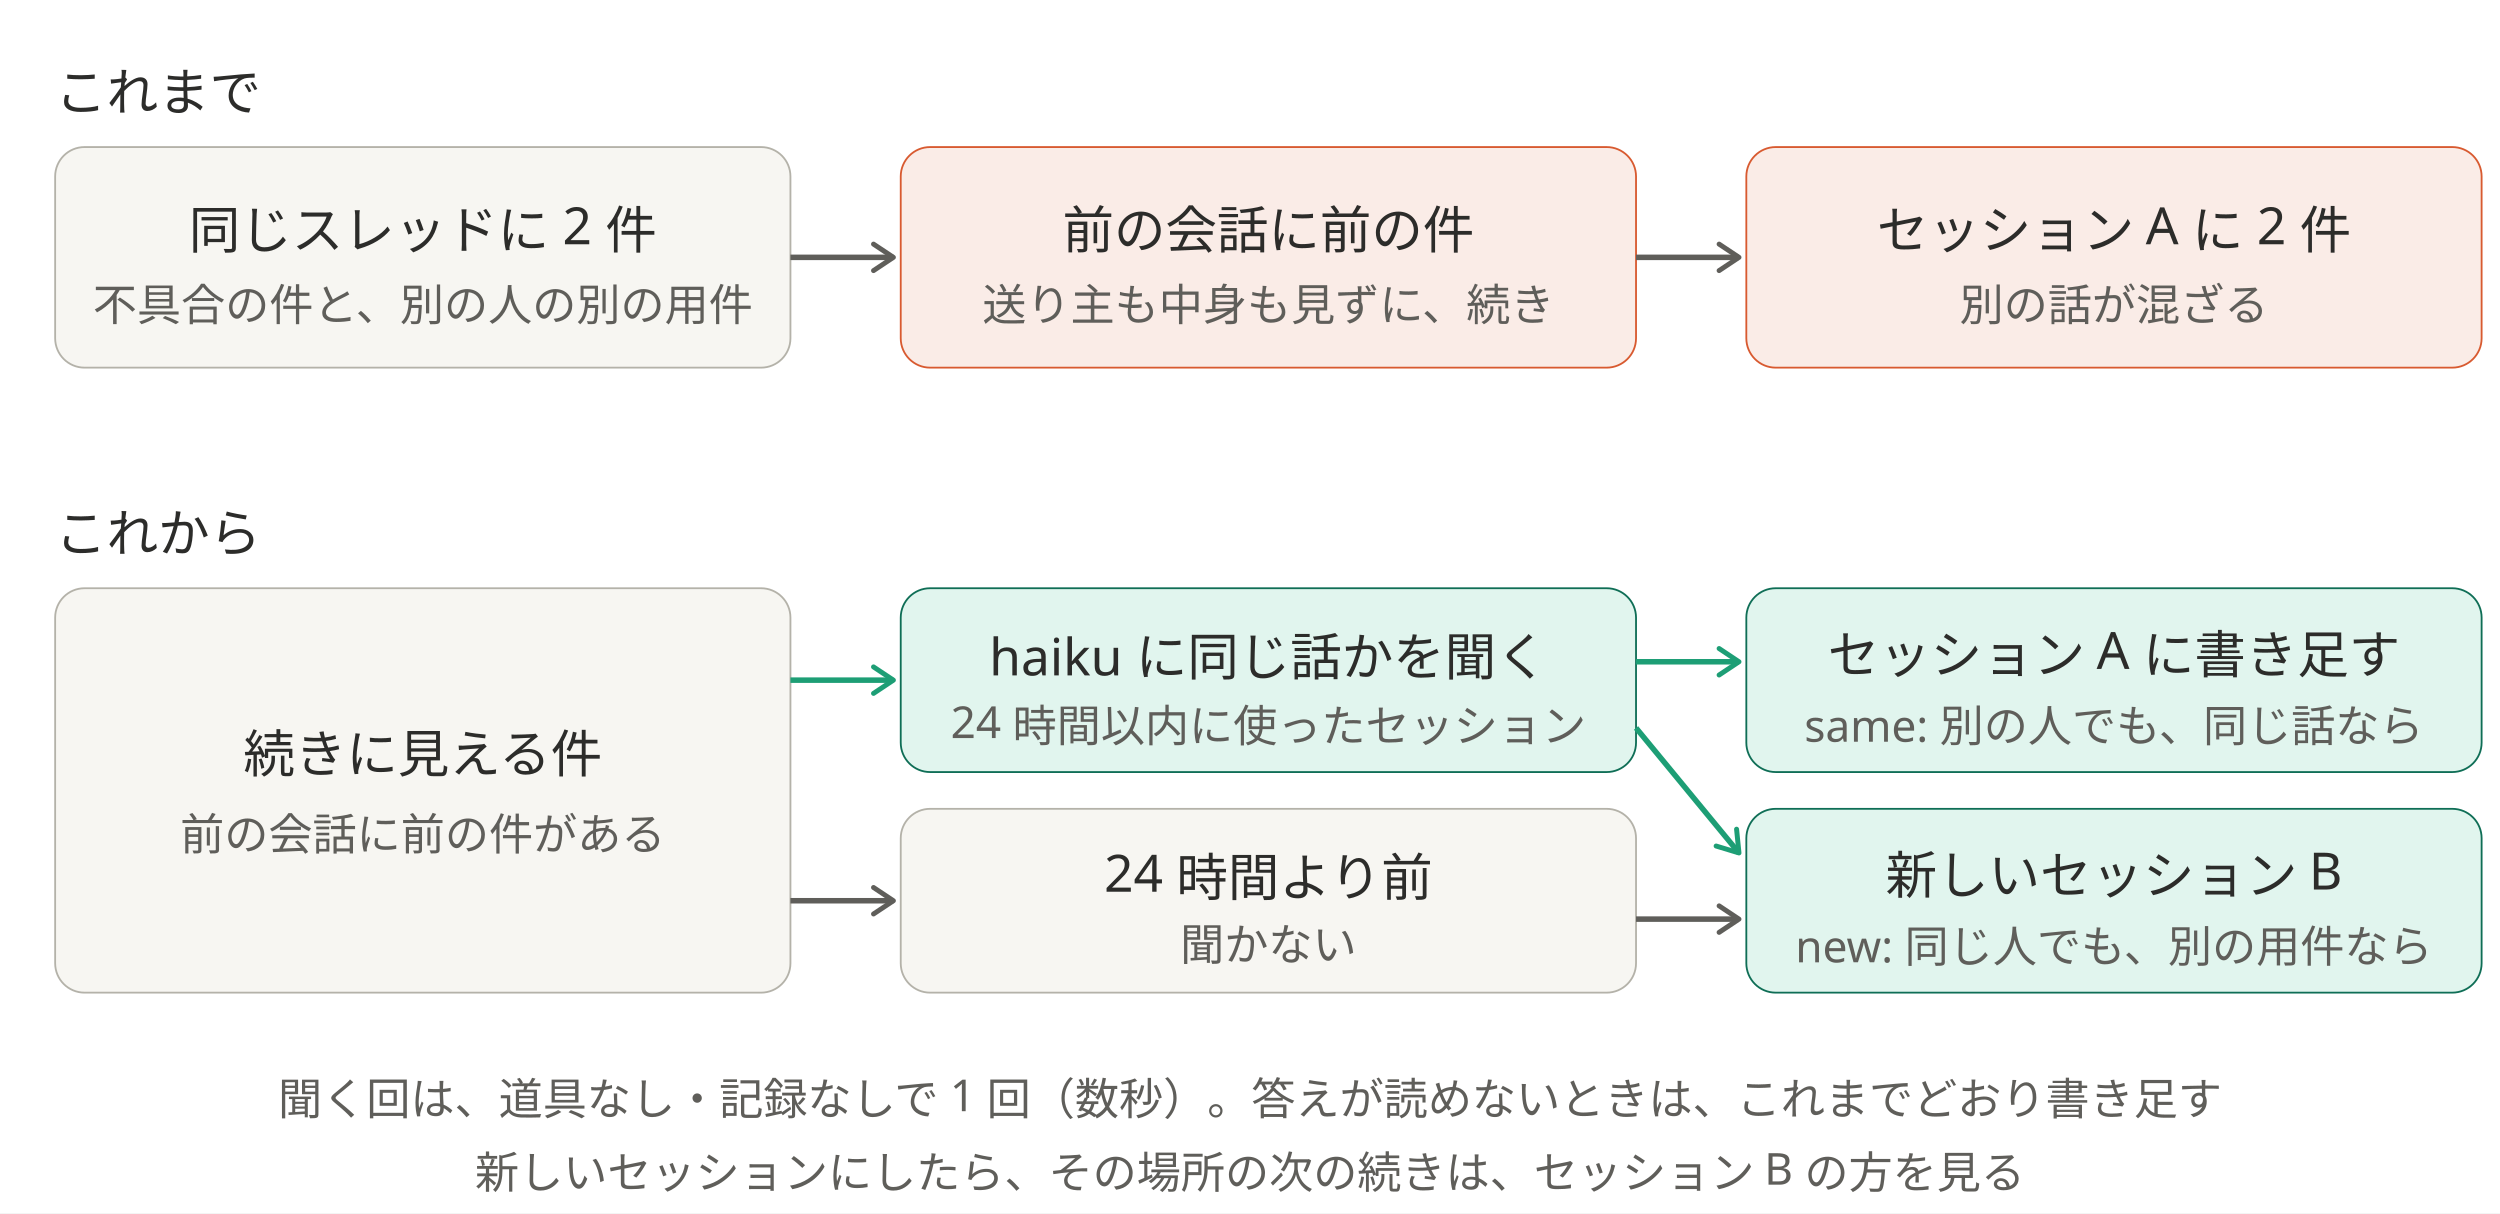
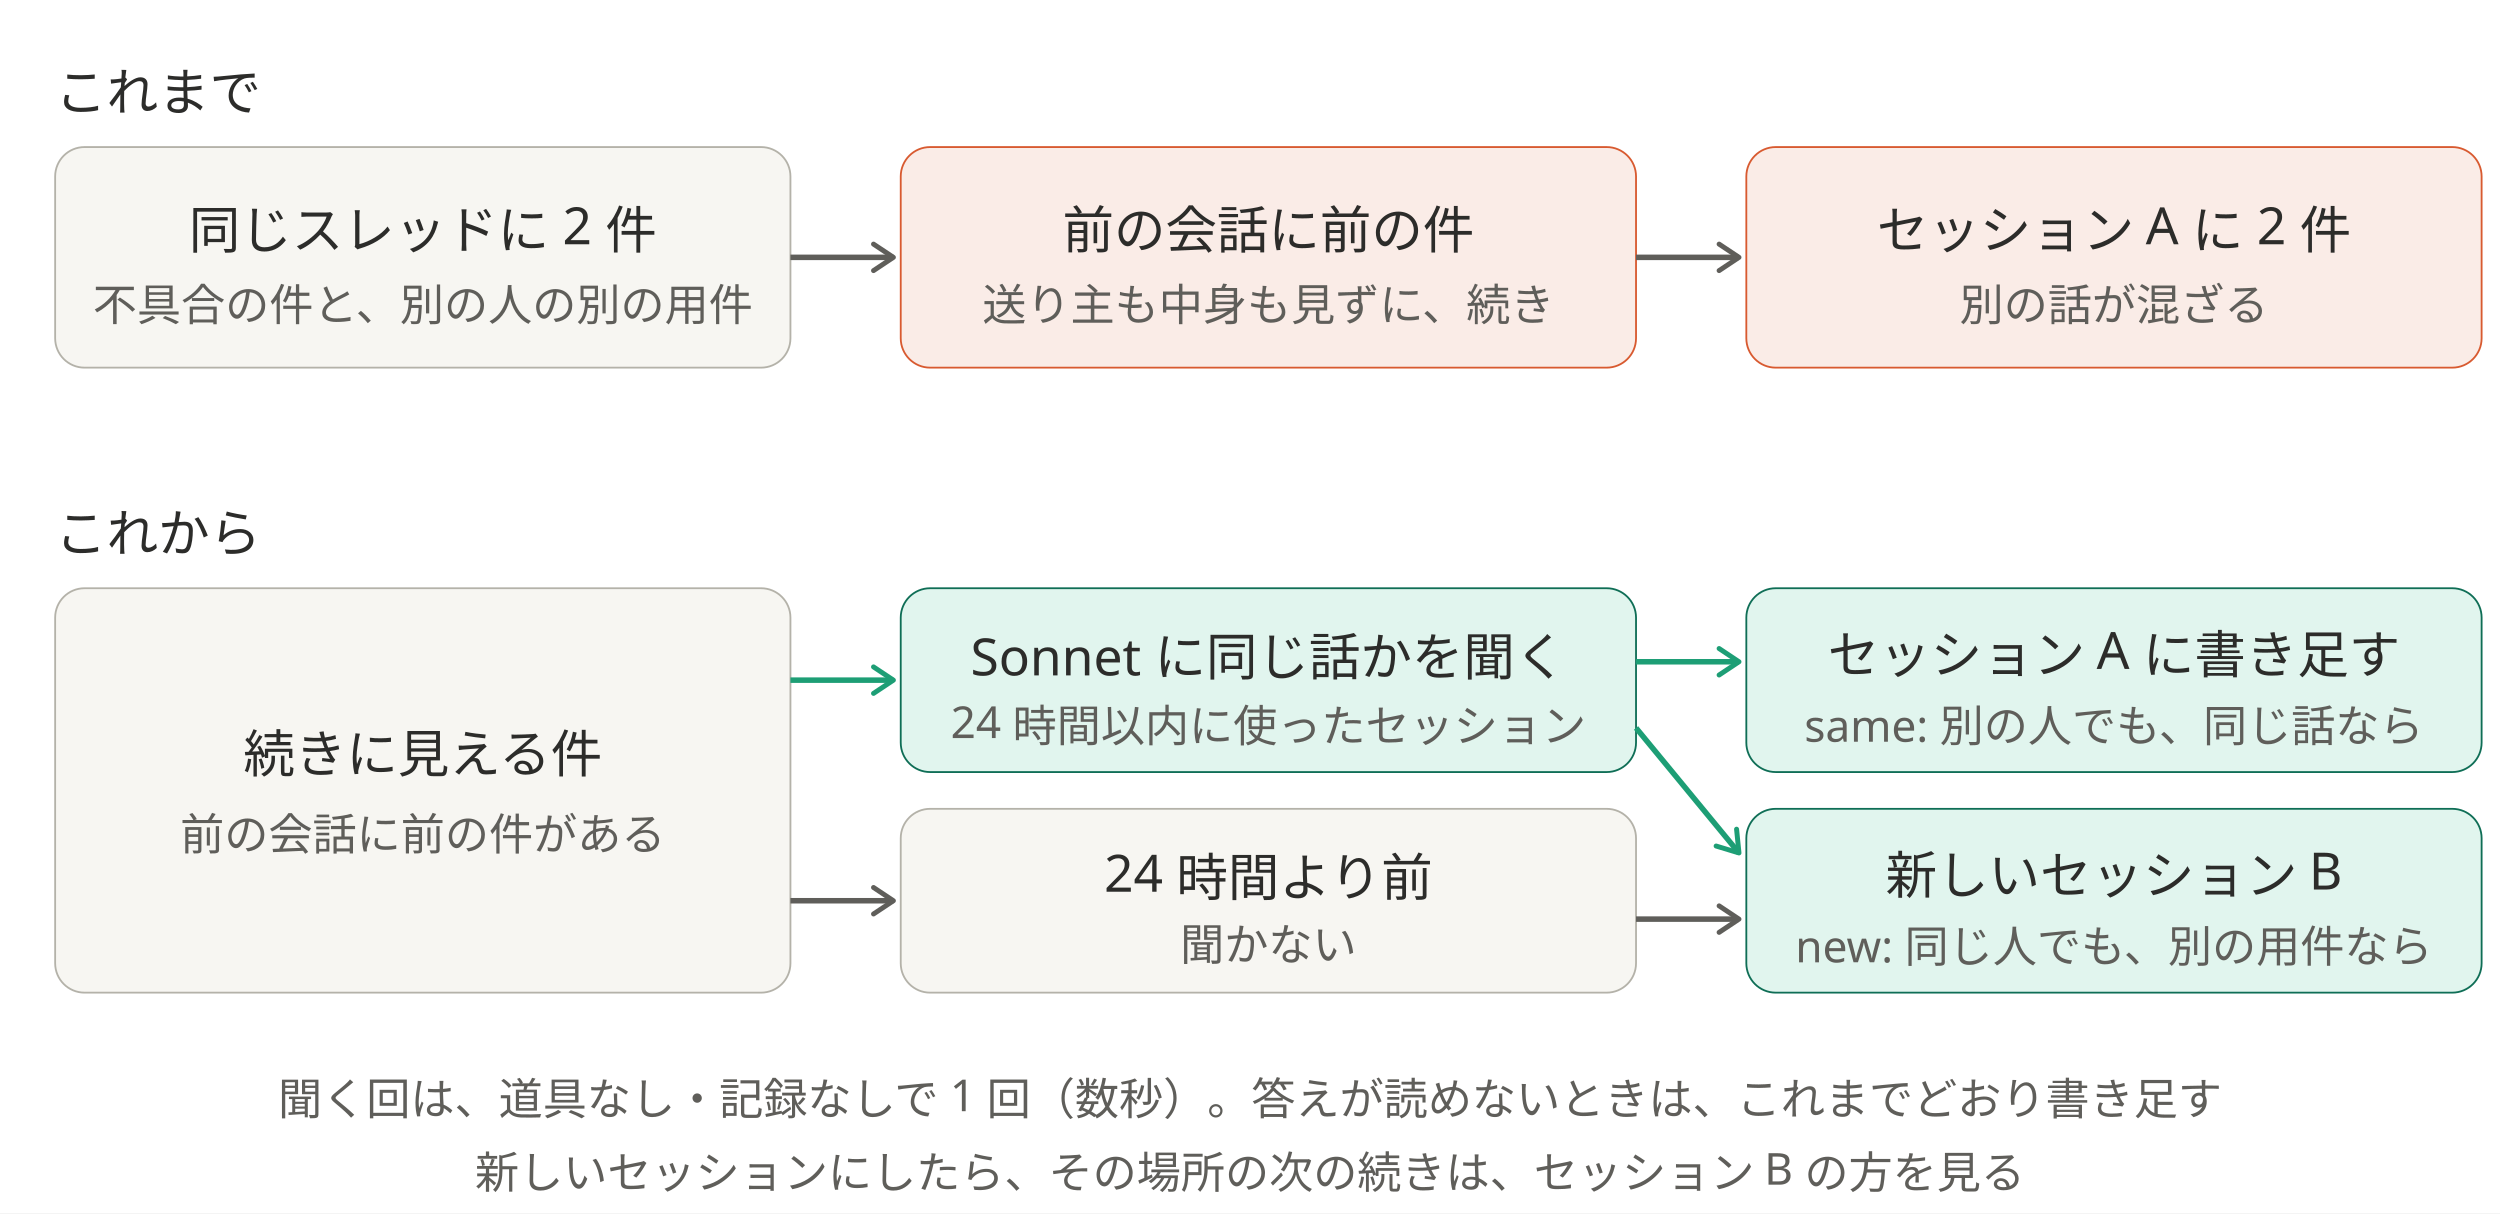
<svg xmlns="http://www.w3.org/2000/svg" width="680" height="330" viewBox="0 0 680 330" role="img" font-family="'Segoe UI','Hiragino Sans','Noto Sans JP','Yu Gothic UI','Meiryo',sans-serif">
  <defs>
    <marker id="a-gray" viewBox="0 0 10 10" refX="8" refY="5" markerWidth="6" markerHeight="6" orient="auto-start-reverse">
      <path d="M2 1L8 5L2 9" fill="none" stroke="#5F5E5A" stroke-width="1.5" stroke-linecap="round" stroke-linejoin="round" />
    </marker>
    <marker id="a-teal" viewBox="0 0 10 10" refX="8" refY="5" markerWidth="6" markerHeight="6" orient="auto-start-reverse">
      <path d="M2 1L8 5L2 9" fill="none" stroke="#1D9E75" stroke-width="1.5" stroke-linecap="round" stroke-linejoin="round" />
    </marker>
  </defs>
  <rect width="680" height="330" fill="#FFFFFF" />
  <text x="15" y="24" font-size="14" font-weight="500" fill="#2C2C2A" text-anchor="start" dominant-baseline="central">これまで</text>
  <rect x="15" y="40" width="200" height="60" rx="8" fill="#F7F6F2" stroke="#B4B2A9" stroke-width="0.5" />
  <text x="115.0" y="61.5" font-size="14" font-weight="500" fill="#2C2C2A" text-anchor="middle" dominant-baseline="central">同じスレッドに 2 件</text>
  <text x="115.0" y="82.0" font-size="12" font-weight="400" fill="#5F5E5A" text-anchor="middle" dominant-baseline="central">不具合の件と、別の人の別の用件</text>
  <rect x="245" y="40" width="200" height="60" rx="8" fill="#FAECE7" stroke="#D85A30" stroke-width="0.5" />
  <text x="345.0" y="61.5" font-size="14" font-weight="500" fill="#2C2C2A" text-anchor="middle" dominant-baseline="central">前の会話に前の件</text>
  <text x="345.0" y="82.0" font-size="12" font-weight="400" fill="#5F5E5A" text-anchor="middle" dominant-baseline="central">送り主も中身も見ずに、続き</text>
  <rect x="475" y="40" width="200" height="60" rx="8" fill="#FAECE7" stroke="#D85A30" stroke-width="0.5" />
  <text x="575.0" y="61.5" font-size="14" font-weight="500" fill="#2C2C2A" text-anchor="middle" dominant-baseline="central">セッション A に 2 件</text>
  <text x="575.0" y="82.0" font-size="12" font-weight="400" fill="#5F5E5A" text-anchor="middle" dominant-baseline="central">別の話が混ざる</text>
  <path d="M215 70 L243 70" fill="none" stroke="#5F5E5A" stroke-width="1.5" marker-end="url(#a-gray)" />
  <path d="M445 70 L473 70" fill="none" stroke="#5F5E5A" stroke-width="1.5" marker-end="url(#a-gray)" />
  <text x="15" y="144" font-size="14" font-weight="500" fill="#2C2C2A" text-anchor="start" dominant-baseline="central">これから</text>
  <rect x="15" y="160" width="200" height="110" rx="8" fill="#F7F6F2" stroke="#B4B2A9" stroke-width="0.5" />
  <text x="115.0" y="204.0" font-size="14" font-weight="500" fill="#2C2C2A" text-anchor="middle" dominant-baseline="central">続きに見える件</text>
  <text x="115.0" y="226.0" font-size="12" font-weight="400" fill="#5F5E5A" text-anchor="middle" dominant-baseline="central">前の会話に前の件がある</text>
  <rect x="245" y="160" width="200" height="50" rx="8" fill="#E1F5EE" stroke="#0F6E56" stroke-width="0.5" />
-   <text x="345.0" y="177.0" font-size="14" font-weight="500" fill="#2C2C2A" text-anchor="middle" dominant-baseline="central">haiku に同じ話かを聞く</text>
+   <text x="345.0" y="177.0" font-size="14" font-weight="500" fill="#2C2C2A" text-anchor="middle" dominant-baseline="central">Sonnet に同じ話かを聞く</text>
  <text x="345.0" y="196.0" font-size="12" font-weight="400" fill="#5F5E5A" text-anchor="middle" dominant-baseline="central">24 時間以内に使ったセッション</text>
  <rect x="245" y="220" width="200" height="50" rx="8" fill="#F7F6F2" stroke="#B4B2A9" stroke-width="0.5" />
  <text x="345.0" y="237.0" font-size="14" font-weight="500" fill="#2C2C2A" text-anchor="middle" dominant-baseline="central">24 時間より前</text>
  <text x="345.0" y="256.0" font-size="12" font-weight="400" fill="#5F5E5A" text-anchor="middle" dominant-baseline="central">聞かない</text>
  <rect x="475" y="160" width="200" height="50" rx="8" fill="#E1F5EE" stroke="#0F6E56" stroke-width="0.5" />
  <text x="575.0" y="177.0" font-size="14" font-weight="500" fill="#2C2C2A" text-anchor="middle" dominant-baseline="central">セッション A に書き足す</text>
  <text x="575.0" y="196.0" font-size="12" font-weight="400" fill="#5F5E5A" text-anchor="middle" dominant-baseline="central">same: 別の人でも、同じ話なら</text>
  <rect x="475" y="220" width="200" height="50" rx="8" fill="#E1F5EE" stroke="#0F6E56" stroke-width="0.5" />
  <text x="575.0" y="237.0" font-size="14" font-weight="500" fill="#2C2C2A" text-anchor="middle" dominant-baseline="central">新しいセッション B</text>
  <text x="575.0" y="256.0" font-size="12" font-weight="400" fill="#5F5E5A" text-anchor="middle" dominant-baseline="central">new: 同じ人でも、別の用件なら</text>
  <path d="M215 185 L243 185" fill="none" stroke="#1D9E75" stroke-width="1.5" marker-end="url(#a-teal)" />
  <path d="M215 245 L243 245" fill="none" stroke="#5F5E5A" stroke-width="1.5" marker-end="url(#a-gray)" />
  <path d="M445 180 L473 180" fill="none" stroke="#1D9E75" stroke-width="1.5" marker-end="url(#a-teal)" />
  <path d="M445 198 L473 232" fill="none" stroke="#1D9E75" stroke-width="1.5" marker-end="url(#a-teal)" />
  <path d="M445 250 L473 250" fill="none" stroke="#5F5E5A" stroke-width="1.5" marker-end="url(#a-gray)" />
  <text x="340.0" y="298" font-size="12" font-weight="400" fill="#5F5E5A" text-anchor="middle" dominant-baseline="central">聞く回は、道具なし・記録なしで 1 回（数秒）。答えが読めないときは、これまでどおり書き足す</text>
  <text x="340.0" y="318" font-size="12" font-weight="400" fill="#5F5E5A" text-anchor="middle" dominant-baseline="central">新しいセッションにしたら、その場所の次の続きは、セッション B の方を見る</text>
</svg>
